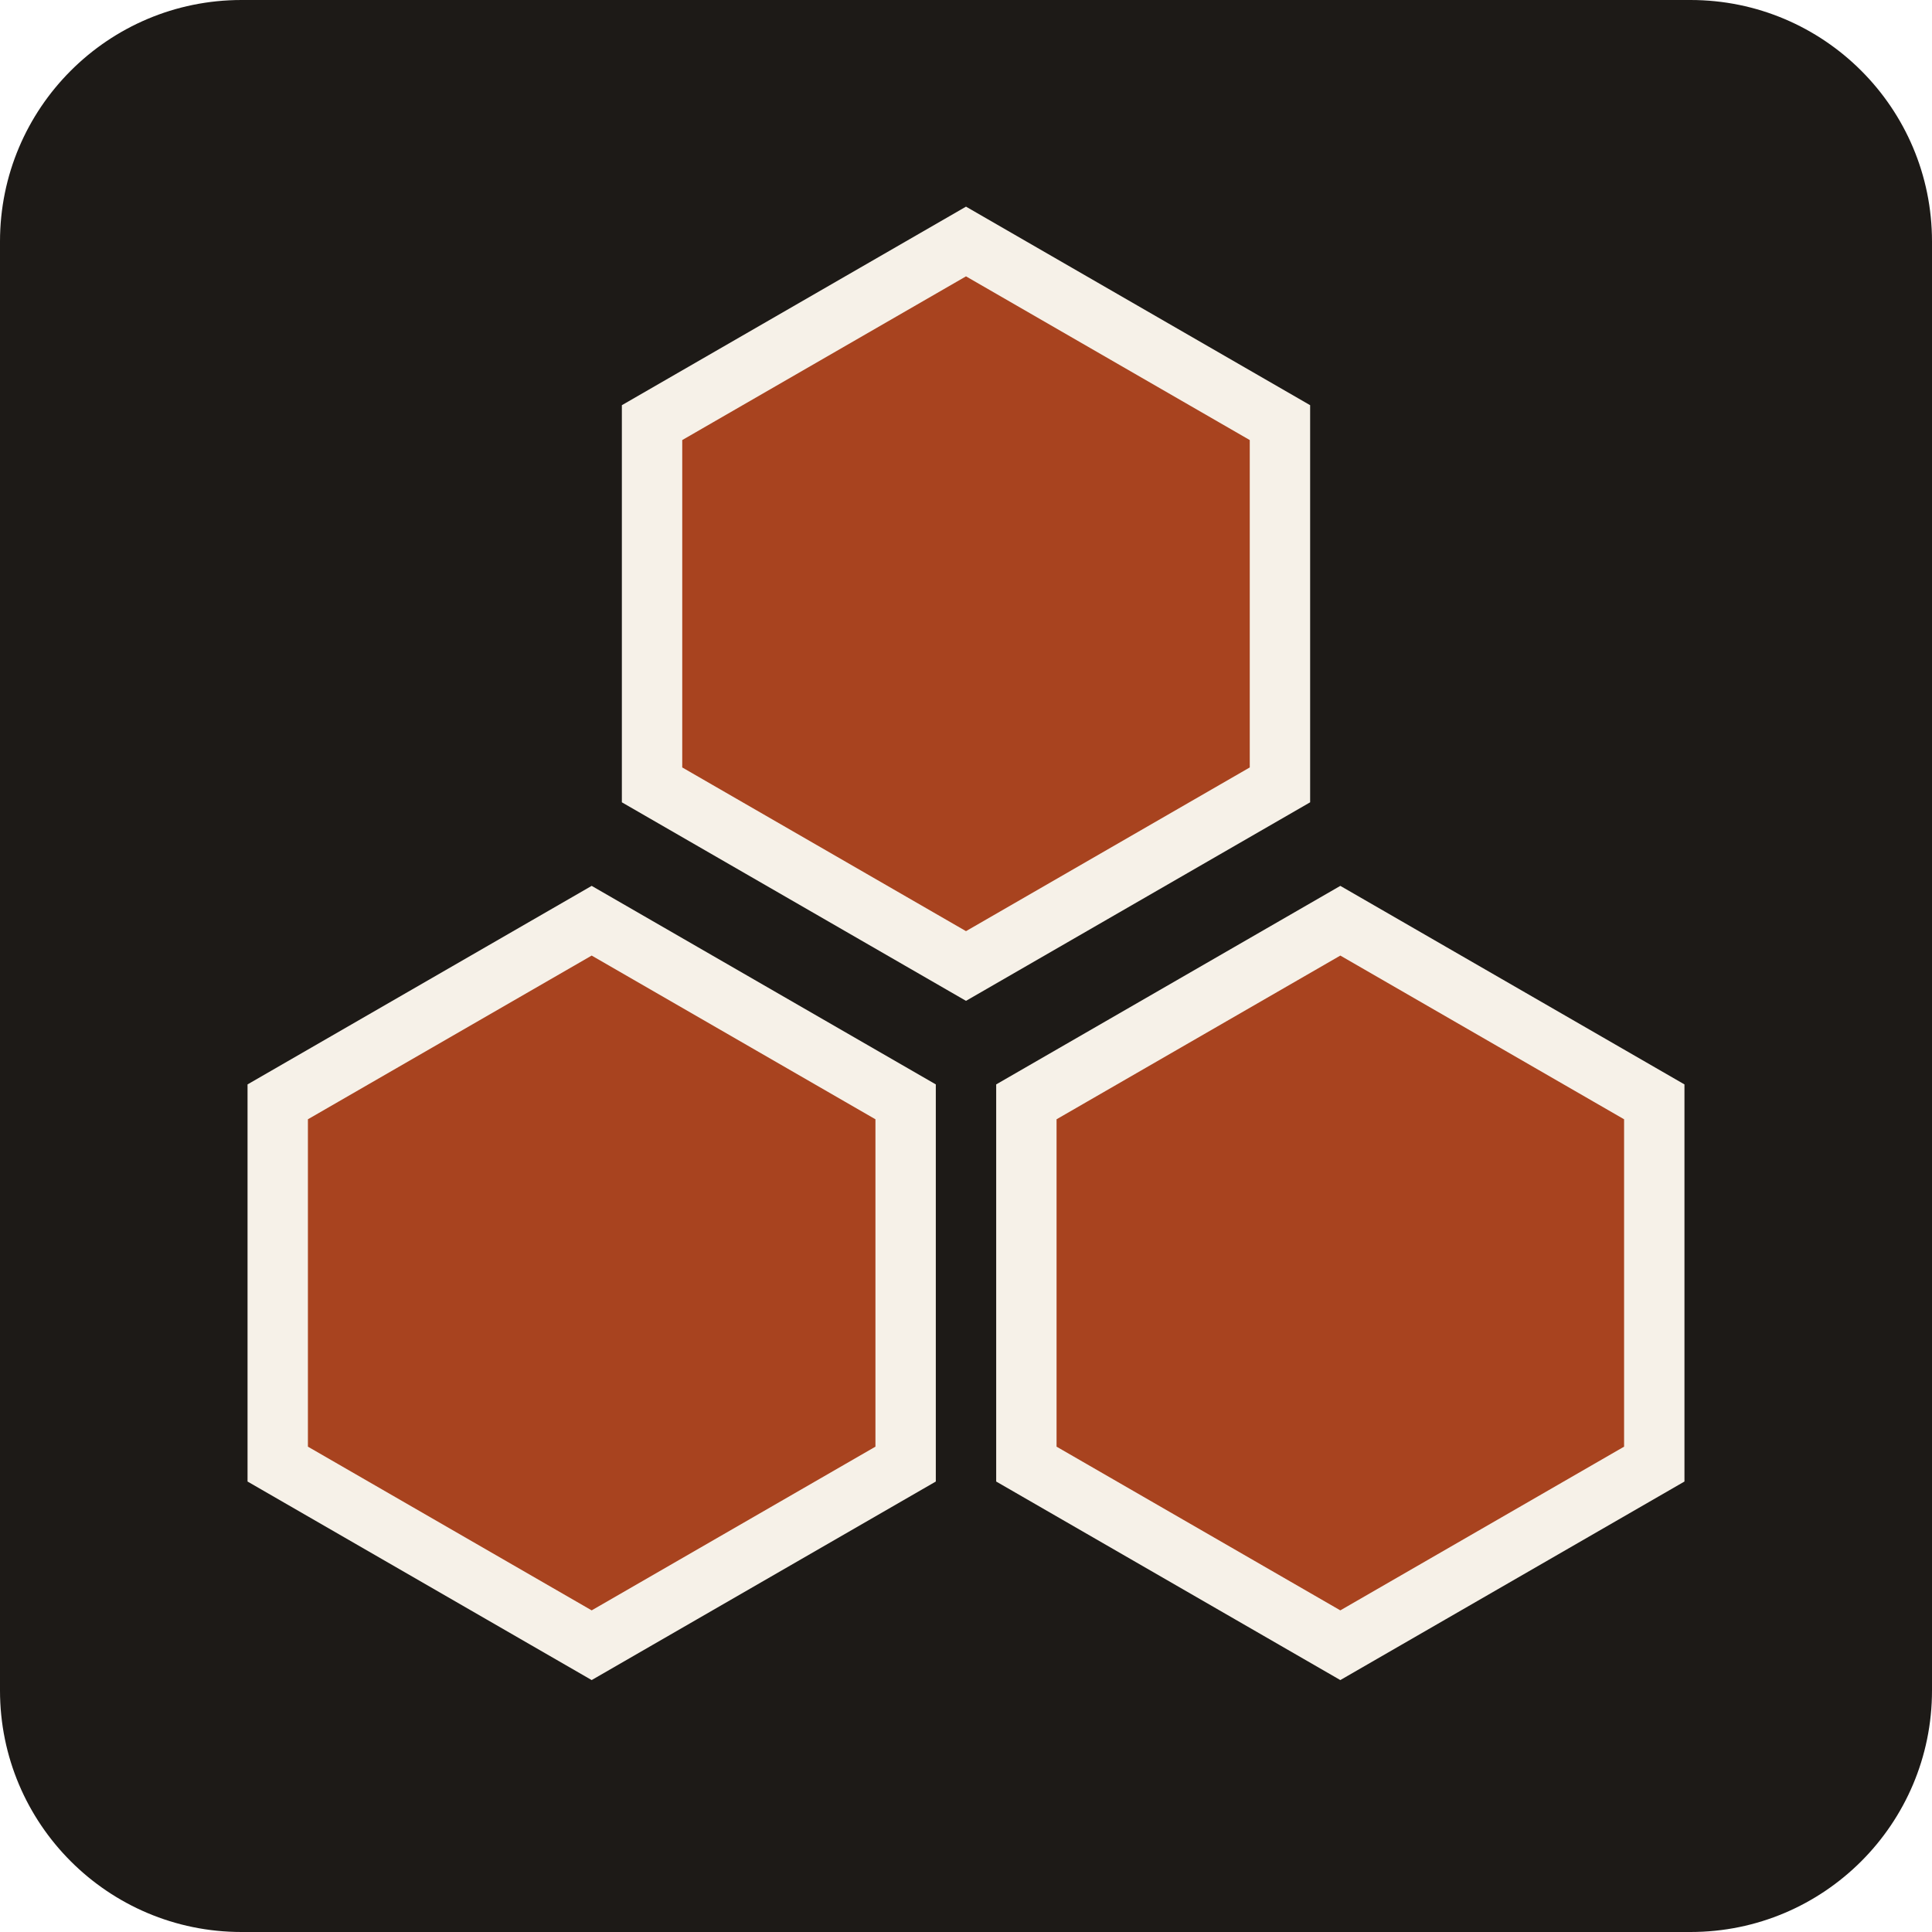
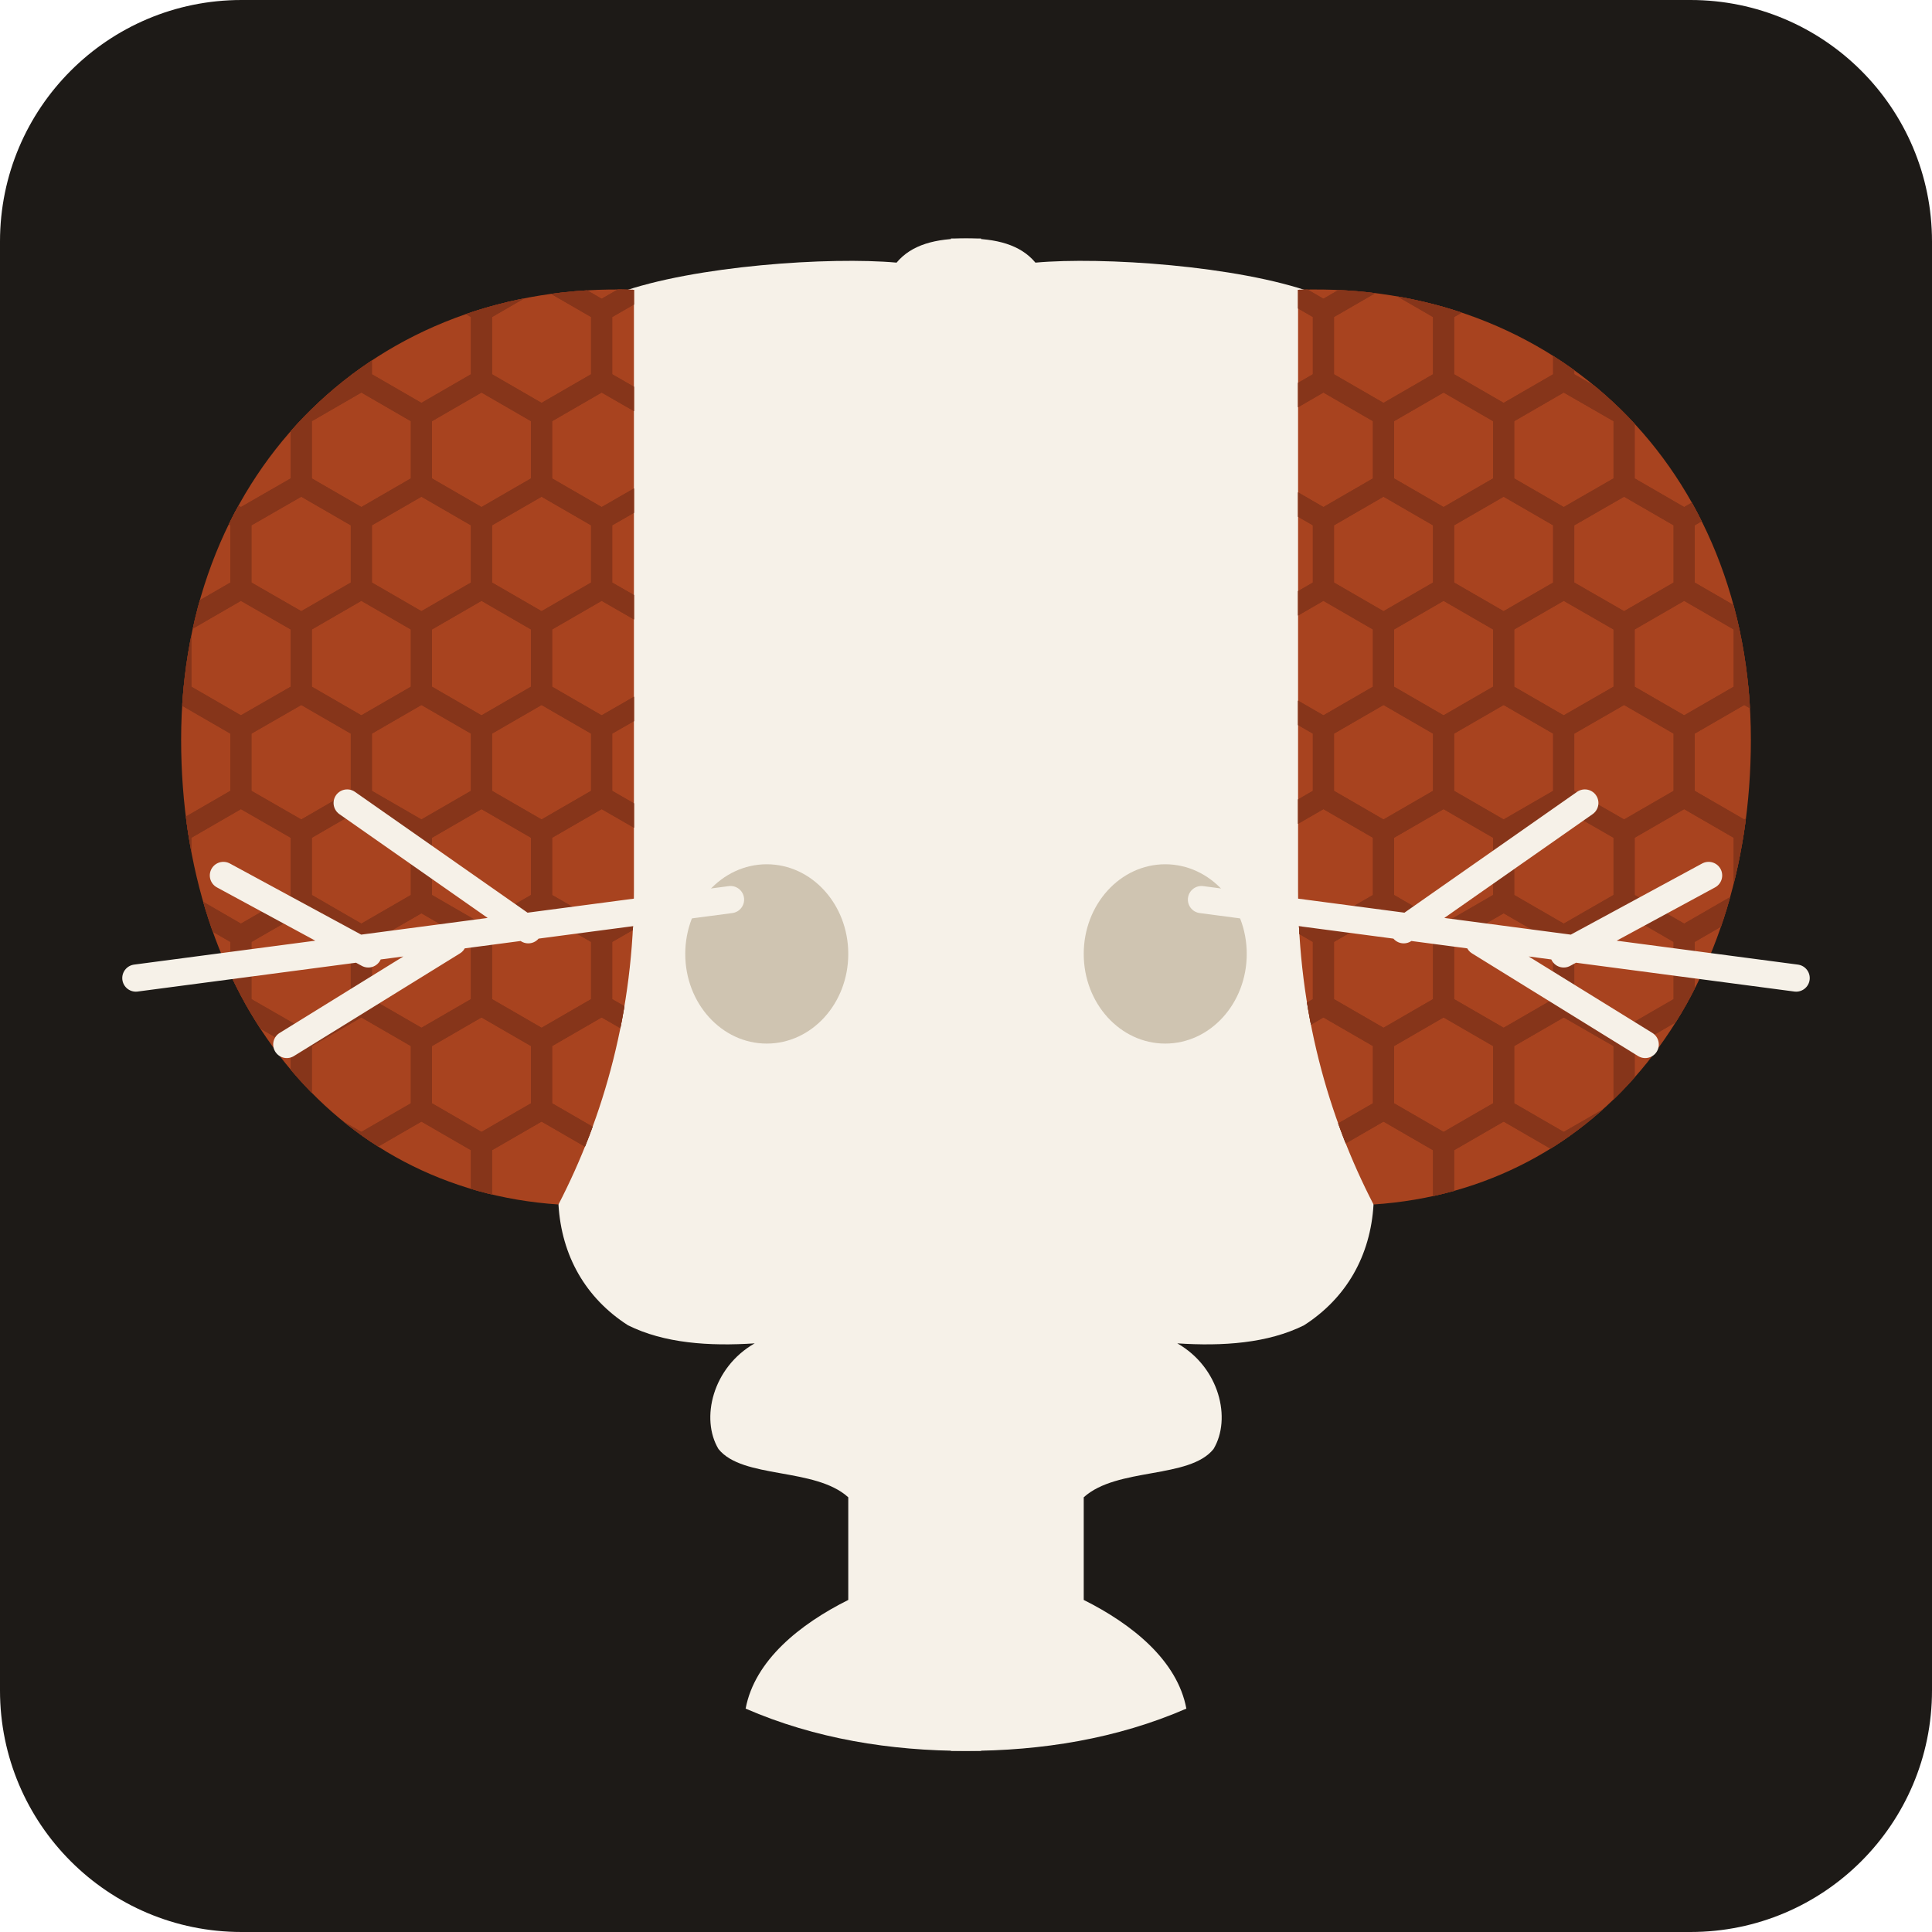
<svg xmlns="http://www.w3.org/2000/svg" viewBox="0 0 64 64">
  <rect width="64" height="64" rx="8" fill="#1d1a17" />
-   <g fill="#a8431f" stroke="#f6f1e8" stroke-width="2">
-     <path d="M32 8l10.4 6v12L32 32l-10.4-6V14z" />
-     <path d="M19.6 30.5L30 36.5v12l-10.4 6-10.4-6v-12z" />
-     <path d="M44.4 30.5l10.4 6v12l-10.4 6-10.4-6v-12z" />
+   <path d="M 31.5 7.9 L 32 7.9 C 33 7.9 33.8 8.1 34.3 8.7 C 36.5 8.5 41 8.8 43.5 9.7 L 45.5 39.9 C 45.4 41.6 44.6 43.0 43.2 43.9 C 42.0 44.5 40.5 44.6 39 44.5 C 40.4 45.3 40.8 47 40.2 48 C 39.4 49 37 48.6 35.9 49.6 L 35.9 53 C 37.5 53.8 39 55 39.3 56.6 C 37 57.6 34.5 58 32 58 L 31.5 58 Z" fill="#f6f1e8" />
+   <path d="M 31.5 7.9 L 32 7.9 C 33 7.9 33.8 8.1 34.3 8.7 C 36.5 8.5 41 8.8 43.5 9.7 L 45.5 39.9 C 45.4 41.6 44.6 43.0 43.2 43.9 C 42.0 44.5 40.5 44.6 39 44.5 C 40.4 45.3 40.8 47 40.2 48 C 39.4 49 37 48.6 35.9 49.6 L 35.9 53 C 37.5 53.8 39 55 39.3 56.6 C 37 57.6 34.5 58 32 58 L 31.5 58 Z" fill="#f6f1e8" transform="matrix(-1 0 0 1 64 0)" />
+   <path d="M 43 9.6 C 51.5 9.3 58 15.5 58 24.5 C 58 33 53.0 39.4 45.5 39.9 C 44.0 37.0 43 33.5 43 29.5 Z" fill="#a8431f" />
+   <path d="M 43 9.6 C 51.5 9.3 58 15.5 58 24.5 C 58 33 53.0 39.4 45.5 39.9 C 44.0 37.0 43 33.5 43 29.5 Z" fill="#a8431f" transform="matrix(-1 0 0 1 64 0)" />
+   <defs>
+     <clipPath id="c">
+       <path d="M 43 9.6 C 51.5 9.3 58 15.5 58 24.5 C 58 33 53.0 39.4 45.5 39.9 C 44.0 37.0 43 33.5 43 29.5 Z" />
+       <path d="M 43 9.6 C 51.5 9.3 58 15.5 58 24.5 C 58 33 53.0 39.4 45.5 39.9 C 44.0 37.0 43 33.5 43 29.5 Z" transform="matrix(-1 0 0 1 64 0)" />
+     </clipPath>
+   </defs>
+   <g clip-path="url(#c)" fill="none" stroke="#86351a" stroke-width="0.7">
+     <polygon points="4.00,5.70 5.99,6.85 5.99,9.15 4.00,10.30 2.01,9.15 2.01,6.85" />
+     <polygon points="7.98,5.70 9.98,6.85 9.98,9.15 7.98,10.30 5.99,9.15 5.99,6.85" />
+     <polygon points="11.97,5.70 13.96,6.85 13.96,9.15 11.97,10.30 9.98,9.15 9.98,6.85" />
+     <polygon points="15.95,5.70 17.94,6.85 17.94,9.15 15.95,10.30 13.96,9.15 13.96,6.85" />
+     <polygon points="19.93,5.70 21.93,6.85 21.93,9.15 19.93,10.30 17.94,9.15 17.94,6.85" />
+     <polygon points="43.84,5.70 45.83,6.85 45.83,9.15 43.84,10.30 41.85,9.15 41.85,6.85" />
+     <polygon points="47.82,5.70 49.81,6.85 49.81,9.15 47.82,10.30 45.83,9.15 45.83,6.85" />
+     <polygon points="51.80,5.70 53.80,6.85 53.80,9.15 51.80,10.30 49.81,9.15 49.81,6.85" />
+     <polygon points="55.79,5.70 57.78,6.85 57.78,9.15 55.79,10.30 53.80,9.15 53.80,6.85" />
+     <polygon points="59.77,5.70 61.76,6.85 61.76,9.15 59.77,10.30 57.78,9.15 57.78,6.85" />
+     <polygon points="5.99,9.15 7.98,10.30 7.98,12.60 5.99,13.75 4.00,12.60 4.00,10.30" />
+     <polygon points="9.98,9.15 11.97,10.30 11.97,12.60 9.98,13.75 7.98,12.60 7.98,10.30" />
+     <polygon points="13.96,9.15 15.95,10.30 15.95,12.60 13.96,13.75 11.97,12.60 11.97,10.30" />
+     <polygon points="17.94,9.15 19.93,10.30 19.93,12.60 17.94,13.75 15.95,12.60 15.95,10.30" />
+     <polygon points="21.93,9.15 23.92,10.30 23.92,12.60 21.93,13.75 19.93,12.60 19.93,10.30" />
+     <polygon points="41.85,9.15 43.84,10.30 43.84,12.60 41.85,13.75 39.85,12.60 39.85,10.30" />
+     <polygon points="45.83,9.15 47.82,10.30 47.82,12.60 45.83,13.75 43.84,12.60 43.84,10.30" />
+     <polygon points="49.81,9.15 51.80,10.30 51.80,12.60 49.81,13.75 47.82,12.60 47.82,10.30" />
+     <polygon points="53.80,9.15 55.79,10.30 55.79,12.60 53.80,13.75 51.80,12.60 51.80,10.30" />
+     <polygon points="57.78,9.15 59.77,10.30 59.77,12.60 57.78,13.75 55.79,12.60 55.79,10.30" />
+     <polygon points="4.00,12.60 5.99,13.75 5.99,16.05 4.00,17.20 2.01,16.05 2.01,13.75" />
+     <polygon points="7.98,12.60 9.98,13.75 9.98,16.05 7.98,17.20 5.99,16.05 5.99,13.75" />
+     <polygon points="11.97,12.60 13.96,13.75 13.96,16.05 11.97,17.20 9.98,16.05 9.98,13.75" />
+     <polygon points="15.95,12.60 17.94,13.75 17.94,16.05 15.95,17.20 13.96,16.05 13.96,13.75" />
+     <polygon points="19.93,12.60 21.93,13.75 21.93,16.05 19.93,17.20 17.94,16.05 17.94,13.75" />
+     <polygon points="43.84,12.60 45.83,13.75 45.83,16.05 43.84,17.20 41.85,16.05 41.85,13.75" />
+     <polygon points="47.82,12.60 49.81,13.75 49.81,16.05 47.82,17.20 45.83,16.05 45.83,13.75" />
+     <polygon points="51.80,12.60 53.80,13.75 53.80,16.05 51.80,17.20 49.81,16.05 49.81,13.75" />
+     <polygon points="55.79,12.60 57.78,13.75 57.78,16.05 55.79,17.20 53.80,16.05 53.80,13.75" />
+     <polygon points="59.77,12.60 61.76,13.75 61.76,16.05 59.77,17.20 57.78,16.05 57.78,13.75" />
+     <polygon points="5.99,16.05 7.98,17.20 7.98,19.50 5.99,20.65 4.00,19.50 4.00,17.20" />
+     <polygon points="9.98,16.05 11.97,17.20 11.97,19.50 9.98,20.65 7.98,19.50 7.98,17.20" />
+     <polygon points="13.96,16.05 15.95,17.20 15.95,19.50 13.96,20.65 11.97,19.50 11.97,17.20" />
+     <polygon points="17.94,16.05 19.93,17.20 19.93,19.50 17.94,20.65 15.95,19.50 15.95,17.20" />
+     <polygon points="21.93,16.05 23.92,17.20 23.92,19.50 21.93,20.65 19.93,19.50 19.93,17.20" />
+     <polygon points="41.85,16.05 43.84,17.20 43.84,19.50 41.85,20.65 39.85,19.50 39.85,17.20" />
+     <polygon points="45.83,16.05 47.82,17.20 47.82,19.50 45.83,20.65 43.84,19.50 43.84,17.20" />
+     <polygon points="49.81,16.05 51.80,17.20 51.80,19.50 49.81,20.65 47.82,19.50 47.82,17.20" />
+     <polygon points="53.80,16.05 55.79,17.20 55.79,19.50 53.80,20.65 51.80,19.50 51.80,17.20" />
+     <polygon points="57.78,16.05 59.77,17.20 59.77,19.50 57.78,20.65 55.79,19.50 55.79,17.20" />
+     <polygon points="4.00,19.50 5.99,20.65 5.99,22.95 4.00,24.10 2.01,22.95 2.01,20.65" />
+     <polygon points="7.98,19.50 9.98,20.65 9.98,22.95 7.98,24.10 5.99,22.95 5.99,20.65" />
+     <polygon points="11.97,19.50 13.96,20.65 13.96,22.95 11.97,24.10 9.98,22.95 9.98,20.65" />
+     <polygon points="15.95,19.50 17.94,20.65 17.94,22.95 15.95,24.10 13.96,22.95 13.96,20.65" />
+     <polygon points="19.93,19.50 21.93,20.65 21.93,22.95 19.93,24.10 17.94,22.95 17.94,20.65" />
+     <polygon points="43.84,19.50 45.83,20.65 45.83,22.95 43.84,24.10 41.85,22.95 41.85,20.65" />
+     <polygon points="47.82,19.50 49.81,20.65 49.81,22.95 47.82,24.10 45.83,22.95 45.83,20.65" />
+     <polygon points="51.80,19.50 53.80,20.65 53.80,22.95 51.80,24.10 49.81,22.95 49.81,20.65" />
+     <polygon points="55.79,19.50 57.78,20.65 57.78,22.95 55.79,24.10 53.80,22.95 53.80,20.65" />
+     <polygon points="59.77,19.50 61.76,20.65 61.76,22.95 59.77,24.10 57.78,22.95 57.78,20.65" />
+     <polygon points="5.99,22.95 7.98,24.10 7.98,26.40 5.99,27.55 4.00,26.40 4.00,24.10" />
+     <polygon points="9.98,22.95 11.97,24.10 11.97,26.40 9.98,27.55 7.98,26.40 7.98,24.10" />
+     <polygon points="13.96,22.95 15.95,24.10 15.95,26.40 13.96,27.55 11.97,26.40 11.97,24.10" />
+     <polygon points="17.94,22.95 19.93,24.10 19.93,26.40 17.94,27.55 15.95,26.40 15.95,24.10" />
+     <polygon points="21.93,22.95 23.92,24.10 23.92,26.40 21.93,27.55 19.93,26.40 19.93,24.10" />
+     <polygon points="41.85,22.95 43.84,24.10 43.84,26.40 41.85,27.55 39.85,26.40 39.85,24.10" />
+     <polygon points="45.83,22.95 47.82,24.10 47.82,26.40 45.83,27.55 43.84,26.40 43.84,24.10" />
+     <polygon points="49.81,22.95 51.80,24.10 51.80,26.40 49.81,27.55 47.82,26.40 47.82,24.10" />
+     <polygon points="53.80,22.95 55.79,24.10 55.79,26.40 53.80,27.55 51.80,26.40 51.80,24.10" />
+     <polygon points="57.78,22.95 59.77,24.10 59.77,26.40 57.78,27.55 55.79,26.40 55.79,24.10" />
+     <polygon points="4.00,26.40 5.99,27.55 5.99,29.85 4.00,31.00 2.01,29.85 2.01,27.55" />
+     <polygon points="7.98,26.40 9.98,27.55 9.98,29.85 7.98,31.00 5.99,29.85 5.99,27.55" />
+     <polygon points="11.97,26.40 13.96,27.55 13.96,29.85 11.97,31.00 9.98,29.85 9.98,27.55" />
+     <polygon points="15.95,26.40 17.94,27.55 17.94,29.85 15.95,31.00 13.96,29.85 13.96,27.55" />
+     <polygon points="19.93,26.40 21.93,27.55 21.93,29.85 19.93,31.00 17.94,29.85 17.94,27.55" />
+     <polygon points="43.84,26.40 45.83,27.55 45.83,29.85 43.84,31.00 41.85,29.85 41.85,27.55" />
+     <polygon points="47.82,26.40 49.81,27.55 49.81,29.85 47.82,31.00 45.83,29.85 45.83,27.55" />
+     <polygon points="51.80,26.40 53.80,27.55 53.80,29.85 51.80,31.00 49.81,29.85 49.81,27.55" />
+     <polygon points="55.79,26.40 57.78,27.55 57.78,29.85 55.79,31.00 53.80,29.85 53.80,27.55" />
+     <polygon points="59.77,26.40 61.76,27.55 61.76,29.85 59.77,31.00 57.78,29.85 57.78,27.55" />
+     <polygon points="5.99,29.85 7.98,31.00 7.98,33.30 5.99,34.45 4.00,33.30 4.00,31.00" />
+     <polygon points="9.98,29.85 11.97,31.00 11.97,33.30 9.98,34.45 7.98,33.30 7.98,31.00" />
+     <polygon points="13.96,29.85 15.95,31.00 15.95,33.30 13.96,34.45 11.97,33.30 11.97,31.00" />
+     <polygon points="17.94,29.85 19.93,31.00 19.93,33.30 17.94,34.45 15.95,33.30 15.95,31.00" />
+     <polygon points="21.93,29.85 23.92,31.00 23.92,33.30 21.93,34.45 19.93,33.30 19.93,31.00" />
+     <polygon points="41.85,29.85 43.84,31.00 43.84,33.30 41.85,34.45 39.85,33.30 39.85,31.00" />
+     <polygon points="45.83,29.85 47.82,31.00 47.82,33.30 45.83,34.45 43.84,33.30 43.84,31.00" />
+     <polygon points="49.81,29.85 51.80,31.00 51.80,33.30 49.81,34.45 47.82,33.30 47.82,31.00" />
+     <polygon points="53.80,29.85 55.79,31.00 55.79,33.30 53.80,34.45 51.80,33.30 51.80,31.00" />
+     <polygon points="57.78,29.85 59.77,31.00 59.77,33.30 57.78,34.45 55.79,33.30 55.79,31.00" />
+     <polygon points="4.00,33.30 5.99,34.45 5.99,36.75 4.00,37.90 2.01,36.75 2.01,34.45" />
+     <polygon points="7.98,33.30 9.98,34.45 9.98,36.75 7.98,37.90 5.99,36.75 5.99,34.45" />
+     <polygon points="11.97,33.30 13.96,34.45 13.96,36.75 11.97,37.90 9.98,36.75 9.98,34.45" />
+     <polygon points="15.95,33.30 17.94,34.45 17.94,36.75 15.95,37.90 13.96,36.75 13.96,34.45" />
+     <polygon points="19.93,33.30 21.93,34.45 21.93,36.75 19.93,37.90 17.94,36.75 17.94,34.45" />
+     <polygon points="43.84,33.30 45.83,34.45 45.83,36.75 43.84,37.90 41.85,36.75 41.85,34.45" />
+     <polygon points="47.82,33.30 49.81,34.45 49.81,36.75 47.82,37.90 45.83,36.75 45.83,34.45" />
+     <polygon points="51.80,33.30 53.80,34.45 53.80,36.75 51.80,37.90 49.81,36.75 49.81,34.45" />
+     <polygon points="55.79,33.30 57.78,34.45 57.78,36.75 55.79,37.90 53.80,36.75 53.80,34.45" />
+     <polygon points="59.77,33.30 61.76,34.45 61.76,36.75 59.77,37.90 57.78,36.75 57.78,34.45" />
+     <polygon points="5.99,36.75 7.98,37.90 7.98,40.20 5.99,41.35 4.00,40.20 4.00,37.90" />
+     <polygon points="9.98,36.75 11.97,37.90 11.97,40.20 9.98,41.35 7.98,40.20 7.98,37.90" />
+     <polygon points="13.96,36.75 15.95,37.90 15.95,40.20 13.96,41.35 11.97,40.20 11.97,37.90" />
+     <polygon points="17.94,36.75 19.93,37.90 19.93,40.20 17.94,41.35 15.95,40.20 15.95,37.90" />
+     <polygon points="21.93,36.75 23.92,37.90 23.92,40.20 21.93,41.35 19.93,40.20 19.93,37.90" />
+     <polygon points="41.85,36.75 43.84,37.90 43.84,40.20 41.85,41.35 39.85,40.20 39.85,37.90" />
+     <polygon points="45.83,36.75 47.82,37.90 47.82,40.20 45.83,41.35 43.84,40.20 43.84,37.90" />
+     <polygon points="49.81,36.75 51.80,37.90 51.80,40.20 49.81,41.35 47.82,40.20 47.82,37.90" />
+     <polygon points="53.80,36.75 55.79,37.90 55.79,40.20 53.80,41.35 51.80,40.20 51.80,37.90" />
+     <polygon points="57.78,36.75 59.77,37.90 59.77,40.20 57.78,41.35 55.79,40.20 55.79,37.90" />
+     <polygon points="4.00,40.20 5.99,41.35 5.99,43.65 4.00,44.80 2.01,43.65 2.01,41.35" />
+     <polygon points="7.98,40.20 9.98,41.35 9.98,43.65 7.98,44.80 5.99,43.65 5.99,41.35" />
+     <polygon points="11.97,40.20 13.96,41.35 13.96,43.65 11.97,44.80 9.98,43.65 9.98,41.35" />
+     <polygon points="15.95,40.20 17.94,41.35 17.94,43.65 15.95,44.80 13.96,43.65 13.96,41.35" />
+     <polygon points="19.93,40.20 21.93,41.35 21.93,43.65 19.93,44.80 17.94,43.65 17.94,41.35" />
+     <polygon points="43.84,40.20 45.83,41.35 45.83,43.65 43.84,44.80 41.85,43.65 41.85,41.35" />
+     <polygon points="47.82,40.20 49.81,41.35 49.81,43.65 47.82,44.80 45.83,43.65 45.83,41.35" />
+     <polygon points="51.80,40.20 53.80,41.35 53.80,43.65 51.80,44.80 49.81,43.65 49.81,41.35" />
+     <polygon points="55.79,40.20 57.78,41.35 57.78,43.65 55.79,44.80 53.80,43.65 53.80,41.35" />
+     <polygon points="59.77,40.20 61.76,41.35 61.76,43.65 59.77,44.80 57.78,43.65 57.78,41.35" />
  </g>
+   <ellipse cx="38.6" cy="31.6" rx="2.7" ry="2.97" fill="#cfc4b1" />
+   <ellipse cx="38.6" cy="31.6" rx="2.7" ry="2.97" fill="#cfc4b1" transform="matrix(-1 0 0 1 64 0)" />
+   <path d="M 39.8 29.8 L 59.5 32.4 M 46.5 30.8 L 52.5 26.6 M 49.0 31.2 L 54.5 34.6 M 51.8 31.6 L 56.6 29" fill="none" stroke="#f6f1e8" stroke-width="0.9" stroke-linecap="round" />
+   <path d="M 39.8 29.8 L 59.5 32.4 M 46.5 30.8 L 52.5 26.6 M 49.0 31.2 L 54.5 34.6 M 51.8 31.6 L 56.6 29" fill="none" stroke="#f6f1e8" stroke-width="0.9" stroke-linecap="round" transform="matrix(-1 0 0 1 64 0)" />
</svg>
